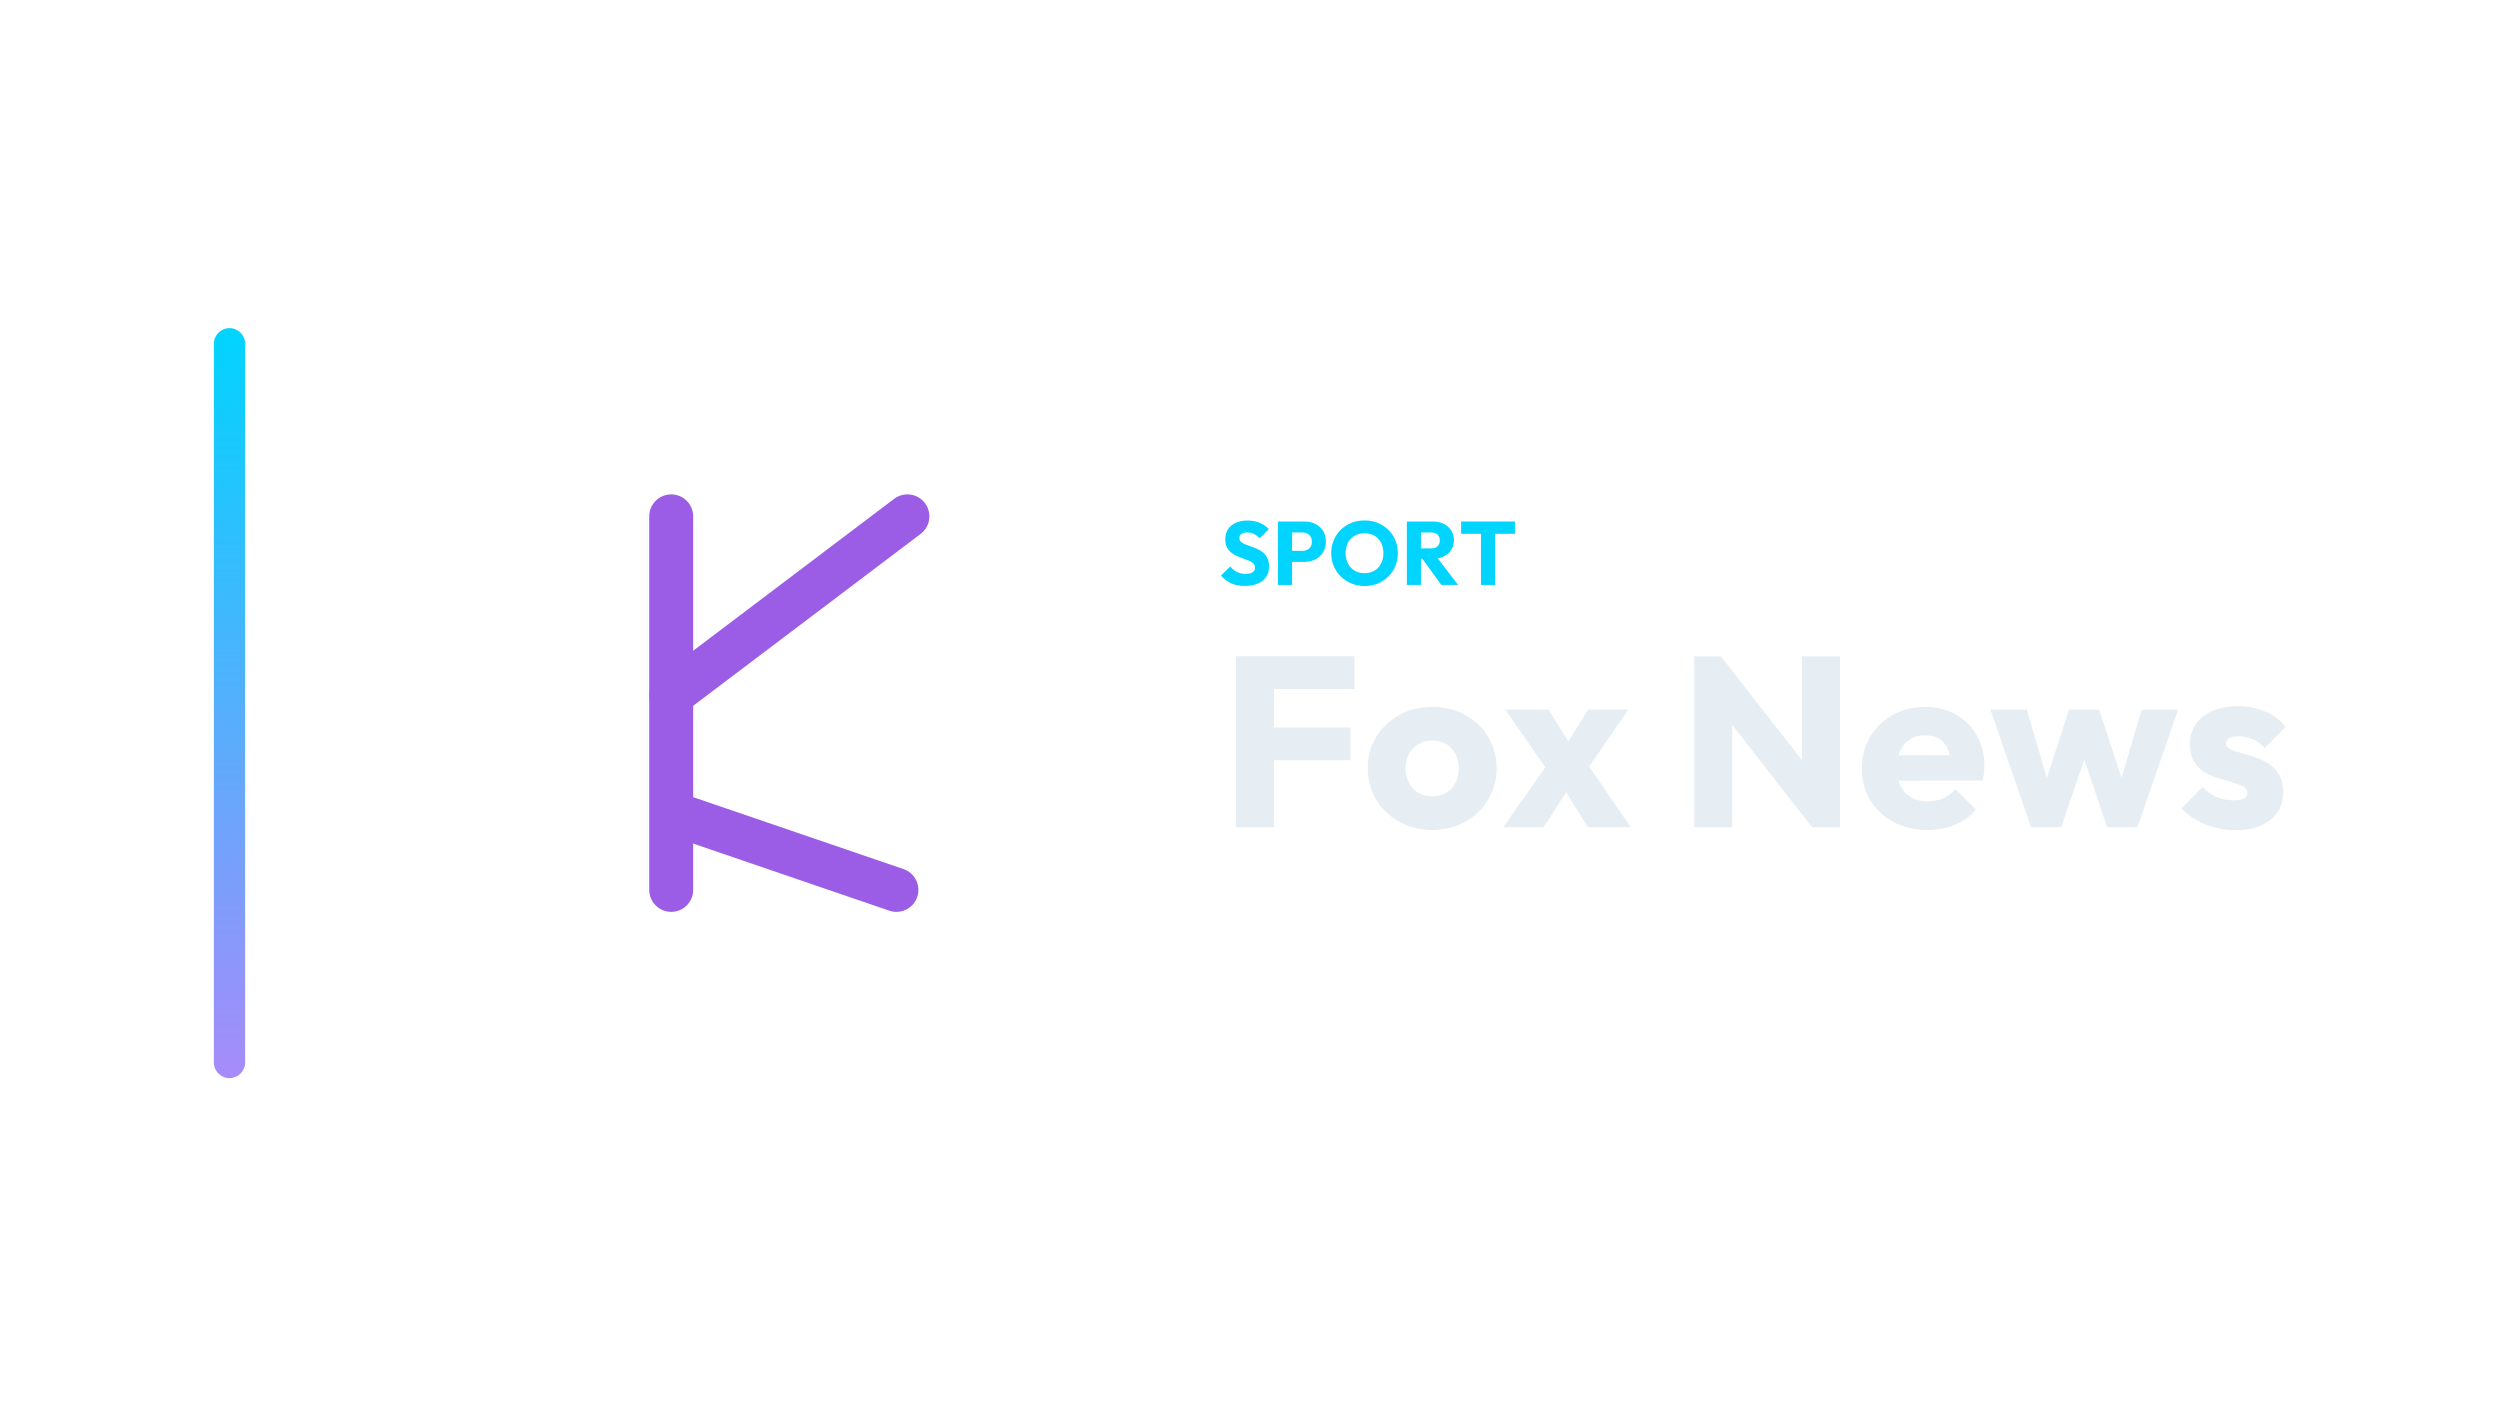
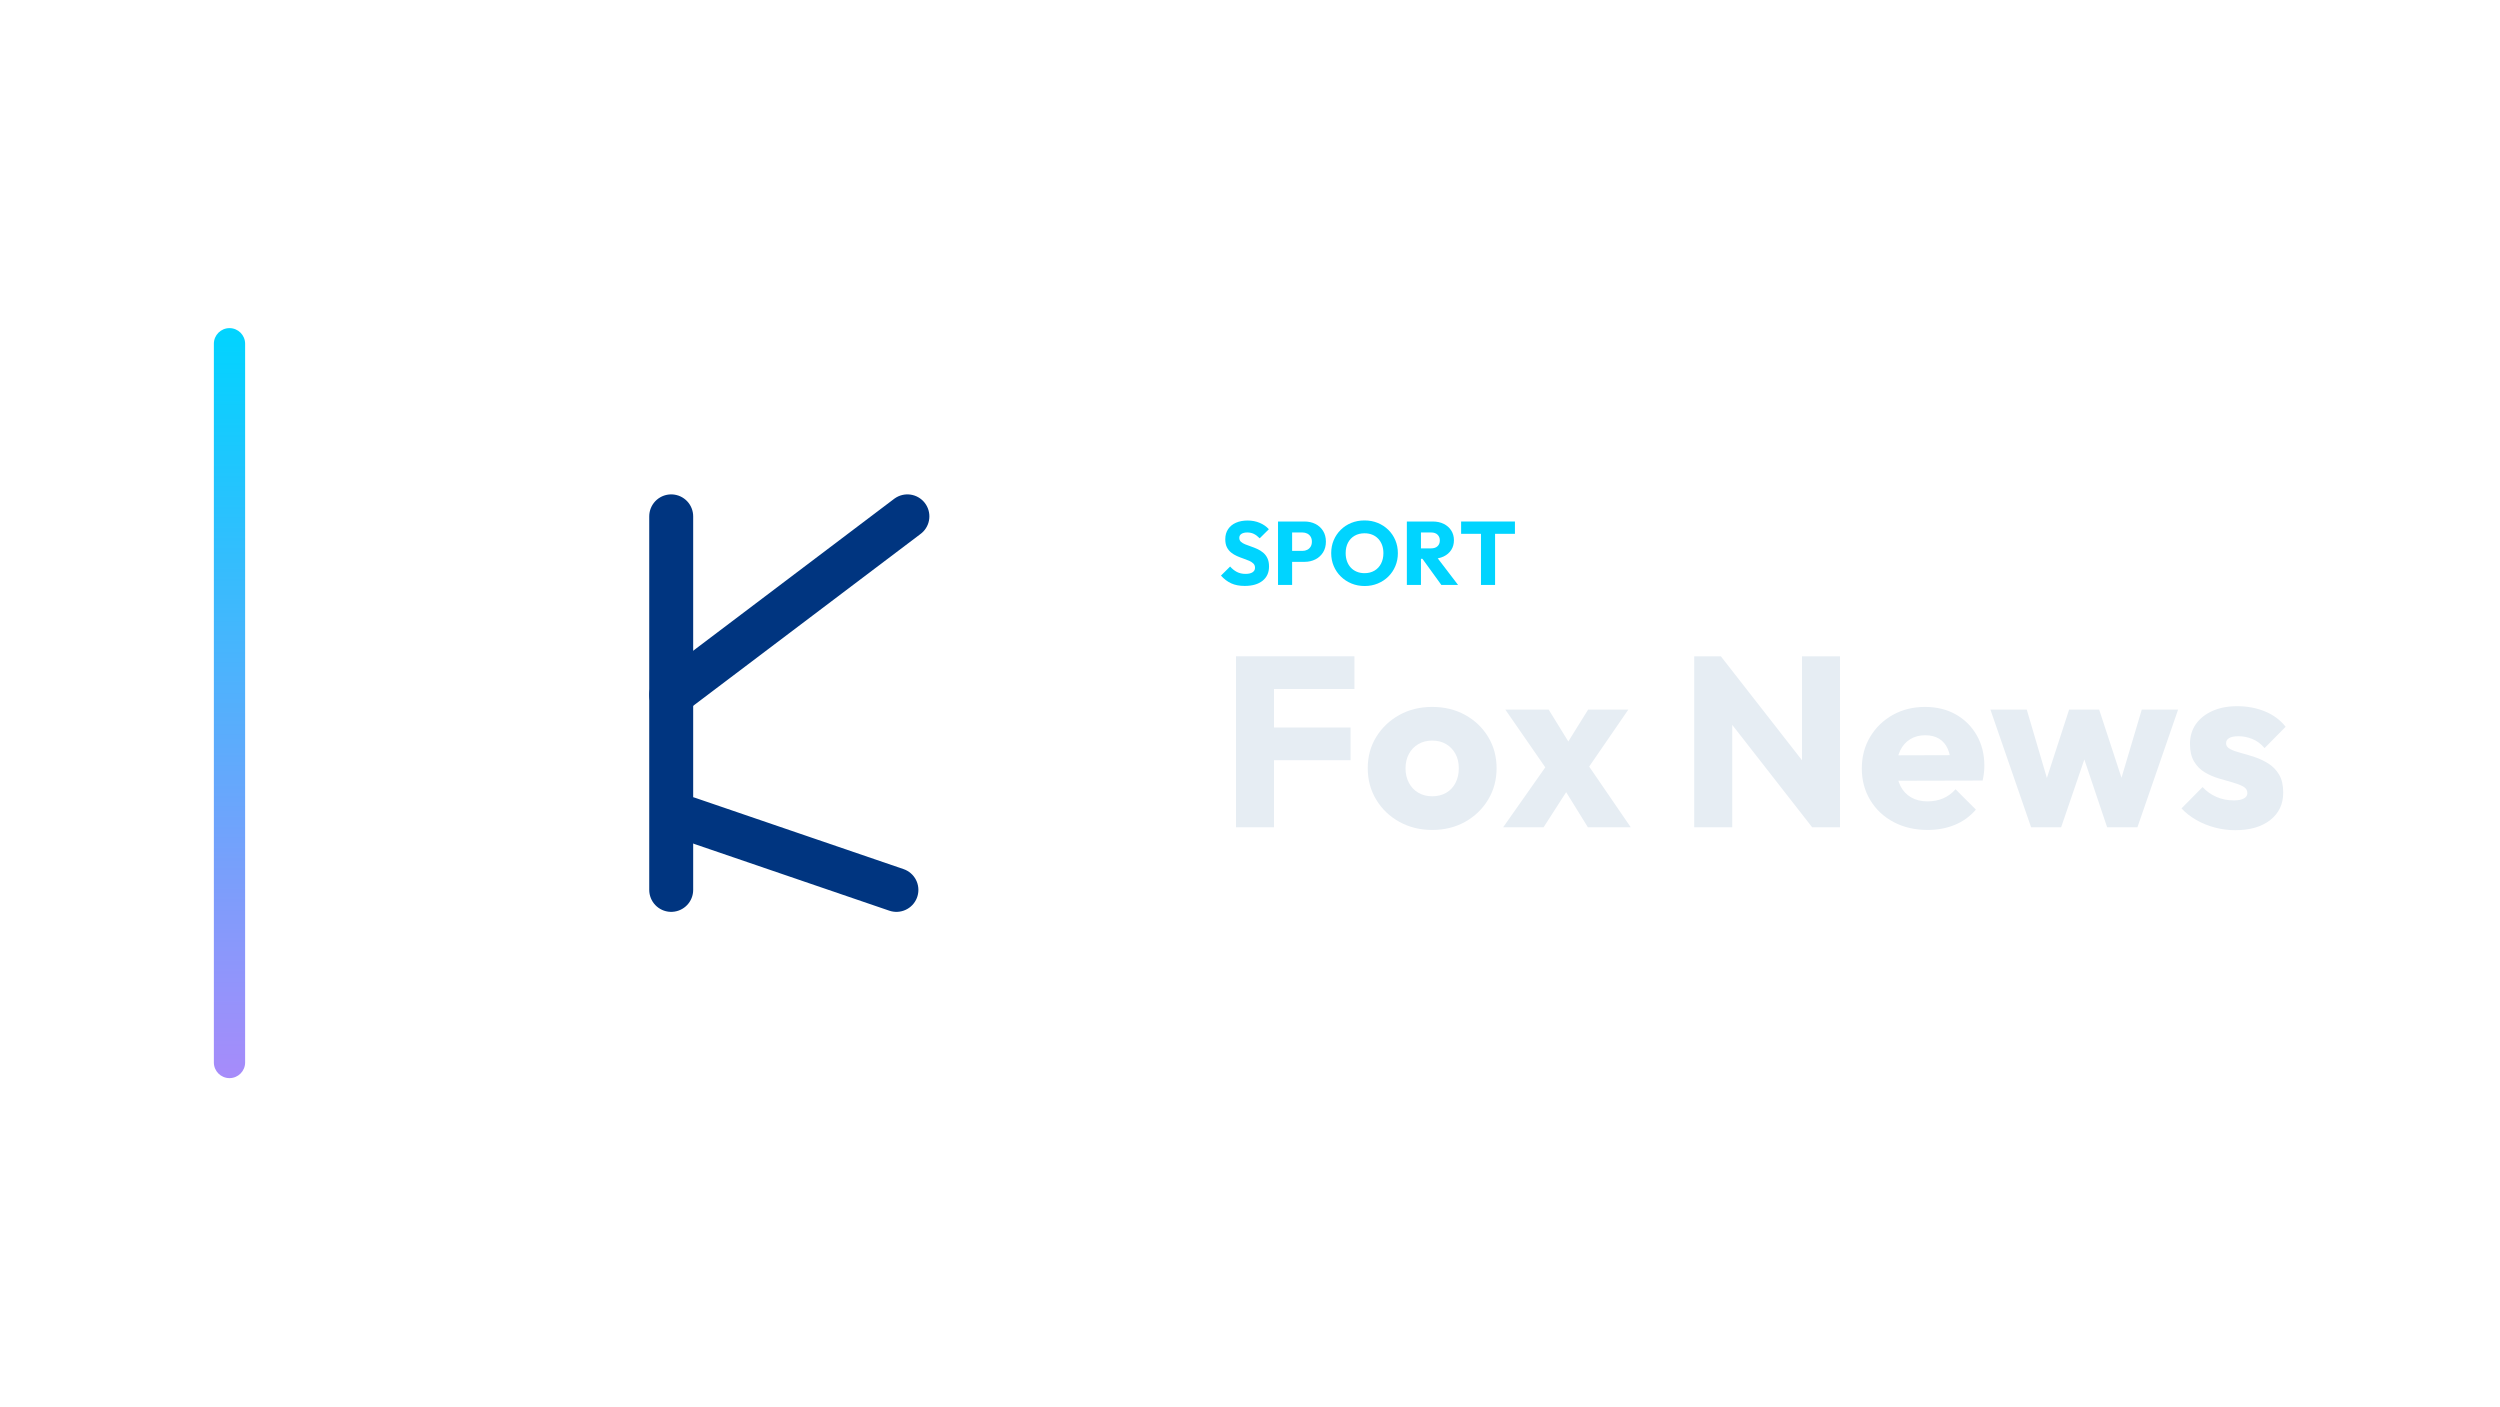
<svg xmlns="http://www.w3.org/2000/svg" width="1280" height="720" viewBox="0 0 1280 720">
  <g transform="translate(39.5,0.0)">
    <defs>
      <linearGradient id="cbRail" x1="0" y1="0" x2="0" y2="1">
        <stop offset="0%" stop-color="#00d4ff" />
        <stop offset="100%" stop-color="#a78bfa" />
      </linearGradient>
    </defs>
    <rect x="70" y="168" width="16" height="384" rx="8.0" fill="url(#cbRail)" />
    <g transform="translate(179,180) scale(0.70312)">
-       <path d="M 178 120 L 178 392" fill="none" stroke="#9B5DE5" stroke-width="32.0" stroke-linecap="round" stroke-linejoin="round" />
-       <path d="M 178 250 L 350 120" fill="none" stroke="#9B5DE5" stroke-width="32.0" stroke-linecap="round" stroke-linejoin="round" />
-       <path d="M 190 340 L 342 392" fill="none" stroke="#9B5DE5" stroke-width="32.0" stroke-linecap="round" stroke-linejoin="round" />
+       <path d="M 178 120 L 178 392" fill="none" stroke="#003580" stroke-width="32.0" stroke-linecap="round" stroke-linejoin="round" />
+       <path d="M 178 250 L 350 120" fill="none" stroke="#003580" stroke-width="32.0" stroke-linecap="round" stroke-linejoin="round" />
+       <path d="M 190 340 L 342 392" fill="none" stroke="#003580" stroke-width="32.0" stroke-linecap="round" stroke-linejoin="round" />
    </g>
    <path d="M597.778 299.996Q593.776 299.996 590.901 298.685Q588.026 297.374 585.634 294.706L590.326 290.06Q591.89 291.854 593.799 292.843Q595.708 293.832 598.238 293.832Q600.538 293.832 601.803 293.004Q603.068 292.176 603.068 290.704Q603.068 289.37 602.24 288.542Q601.412 287.714 600.055 287.116Q598.698 286.518 597.065 285.966Q595.432 285.414 593.822 284.701Q592.212 283.988 590.855 282.907Q589.498 281.826 588.67 280.193Q587.842 278.56 587.842 276.076Q587.842 273.086 589.291 270.924Q590.74 268.762 593.316 267.635Q595.892 266.508 599.25 266.508Q602.654 266.508 605.483 267.704Q608.312 268.9 610.152 270.97L605.46 275.616Q603.988 274.098 602.493 273.362Q600.998 272.626 599.112 272.626Q597.226 272.626 596.122 273.339Q595.018 274.052 595.018 275.386Q595.018 276.628 595.846 277.387Q596.674 278.146 598.031 278.698Q599.388 279.25 601.021 279.802Q602.654 280.354 604.264 281.09Q605.874 281.826 607.231 282.953Q608.588 284.08 609.416 285.805Q610.244 287.53 610.244 290.06Q610.244 294.706 606.932 297.351Q603.62 299.996 597.778 299.996Z" fill="#00d4ff" stroke="none" />
    <path d="M620.364 287.668V282.056H627.356Q628.69 282.056 629.794 281.504Q630.898 280.952 631.542 279.894Q632.186 278.836 632.186 277.318Q632.186 275.846 631.542 274.788Q630.898 273.73 629.794 273.178Q628.69 272.626 627.356 272.626H620.364V267.014H628.414Q631.496 267.014 633.98 268.256Q636.464 269.498 637.913 271.821Q639.362 274.144 639.362 277.318Q639.362 280.492 637.913 282.815Q636.464 285.138 633.98 286.403Q631.496 287.668 628.414 287.668ZM614.844 299.49V267.014H622.066V299.49Z" fill="#00d4ff" stroke="none" />
    <path d="M659.234 300.042Q655.554 300.042 652.449 298.754Q649.344 297.466 646.998 295.166Q644.652 292.866 643.364 289.807Q642.076 286.748 642.076 283.206Q642.076 279.618 643.364 276.582Q644.652 273.546 646.952 271.269Q649.252 268.992 652.357 267.727Q655.462 266.462 659.142 266.462Q662.776 266.462 665.881 267.727Q668.986 268.992 671.309 271.269Q673.632 273.546 674.92 276.605Q676.208 279.664 676.208 283.252Q676.208 286.794 674.92 289.853Q673.632 292.912 671.332 295.189Q669.032 297.466 665.927 298.754Q662.822 300.042 659.234 300.042ZM659.142 293.464Q662.04 293.464 664.225 292.176Q666.41 290.888 667.606 288.565Q668.802 286.242 668.802 283.206Q668.802 280.906 668.112 279.043Q667.422 277.18 666.134 275.823Q664.846 274.466 663.075 273.753Q661.304 273.04 659.142 273.04Q656.244 273.04 654.059 274.305Q651.874 275.57 650.678 277.847Q649.482 280.124 649.482 283.206Q649.482 285.506 650.172 287.392Q650.862 289.278 652.127 290.635Q653.392 291.992 655.186 292.728Q656.98 293.464 659.142 293.464Z" fill="#00d4ff" stroke="none" />
    <path d="M686.328 286.104V280.768H693.182Q695.344 280.768 696.517 279.664Q697.69 278.56 697.69 276.674Q697.69 274.926 696.54 273.776Q695.39 272.626 693.228 272.626H686.328V267.014H694.056Q697.276 267.014 699.714 268.233Q702.152 269.452 703.532 271.614Q704.912 273.776 704.912 276.582Q704.912 279.434 703.532 281.573Q702.152 283.712 699.668 284.908Q697.184 286.104 693.826 286.104ZM680.808 299.49V267.014H688.03V299.49ZM698.472 299.49 688.352 285.506 694.976 283.712 707.028 299.49Z" fill="#00d4ff" stroke="none" />
    <path d="M718.758 299.49V267.474H725.98V299.49ZM708.592 273.316V267.014H736.146V273.316Z" fill="#00d4ff" stroke="none" />
    <path d="M593.33 423.57V336.026H612.798V423.57ZM608.21 389.222V372.482H651.982V389.222ZM608.21 352.766V336.026H653.966V352.766Z" fill="#E6EDF3" stroke="none" />
    <path d="M693.77 424.934Q684.47 424.934 676.968 420.78Q669.466 416.626 665.126 409.434Q660.786 402.242 660.786 393.314Q660.786 384.386 665.126 377.318Q669.466 370.25 676.906 366.096Q684.346 361.942 693.77 361.942Q703.194 361.942 710.634 366.034Q718.074 370.126 722.414 377.256Q726.754 384.386 726.754 393.314Q726.754 402.242 722.414 409.434Q718.074 416.626 710.634 420.78Q703.194 424.934 693.77 424.934ZM693.77 407.698Q697.862 407.698 700.962 405.9Q704.062 404.102 705.736 400.816Q707.41 397.53 707.41 393.314Q707.41 389.098 705.674 385.936Q703.938 382.774 700.9 380.976Q697.862 379.178 693.77 379.178Q689.802 379.178 686.702 380.976Q683.602 382.774 681.866 385.998Q680.13 389.222 680.13 393.438Q680.13 397.53 681.866 400.816Q683.602 404.102 686.702 405.9Q689.802 407.698 693.77 407.698Z" fill="#E6EDF3" stroke="none" />
    <path d="M773.502 423.57 758.994 400.134 754.902 397.53 731.218 363.306H753.414L766.93 385.254L770.898 387.734L795.45 423.57ZM730.102 423.57 754.778 388.478 765.566 400.63 750.81 423.57ZM770.774 397.406 759.986 385.254 773.626 363.306H794.21Z" fill="#E6EDF3" stroke="none" />
    <path d="M827.938 423.57V336.026H841.578L847.406 353.51V423.57ZM888.326 423.57 836.742 357.478 841.578 336.026 893.162 402.118ZM888.326 423.57 883.118 406.086V336.026H902.586V423.57Z" fill="#E6EDF3" stroke="none" />
    <path d="M947.474 424.934Q937.678 424.934 930.052 420.904Q922.426 416.874 918.086 409.682Q913.746 402.49 913.746 393.438Q913.746 384.386 918.024 377.256Q922.302 370.126 929.618 366.034Q936.934 361.942 946.11 361.942Q955.038 361.942 961.858 365.786Q968.678 369.63 972.584 376.45Q976.49 383.27 976.49 392.074Q976.49 393.686 976.304 395.484Q976.118 397.282 975.622 399.638L923.666 399.762V386.742L967.562 386.618L959.378 392.074Q959.254 386.866 957.766 383.456Q956.278 380.046 953.364 378.248Q950.45 376.45 946.234 376.45Q941.77 376.45 938.484 378.496Q935.198 380.542 933.4 384.262Q931.602 387.982 931.602 393.314Q931.602 398.646 933.524 402.428Q935.446 406.21 938.98 408.256Q942.514 410.302 947.35 410.302Q951.814 410.302 955.41 408.752Q959.006 407.202 961.734 404.102L972.15 414.518Q967.686 419.726 961.362 422.33Q955.038 424.934 947.474 424.934Z" fill="#E6EDF3" stroke="none" />
    <path d="M1000.422 423.57 979.59 363.306H998.19L1011.086 407.078L1005.63 407.202L1019.89 363.306H1035.266L1049.65 407.202L1044.07 407.078L1057.09 363.306H1075.69L1054.858 423.57H1039.358L1025.346 381.906H1030.058L1015.798 423.57Z" fill="#E6EDF3" stroke="none" />
    <path d="M1104.954 425.058Q1099.622 425.058 1094.476 423.694Q1089.33 422.33 1084.928 419.788Q1080.526 417.246 1077.426 413.898L1088.214 402.986Q1091.19 406.21 1095.282 408.008Q1099.374 409.806 1104.21 409.806Q1107.558 409.806 1109.356 408.814Q1111.154 407.822 1111.154 406.086Q1111.154 403.854 1108.984 402.676Q1106.814 401.498 1103.466 400.568Q1100.118 399.638 1096.398 398.522Q1092.678 397.406 1089.33 395.422Q1085.982 393.438 1083.874 389.904Q1081.766 386.37 1081.766 380.914Q1081.766 375.086 1084.742 370.808Q1087.718 366.53 1093.174 364.05Q1098.63 361.57 1105.946 361.57Q1113.634 361.57 1120.144 364.236Q1126.654 366.902 1130.746 372.11L1119.958 383.022Q1117.106 379.674 1113.572 378.31Q1110.038 376.946 1106.69 376.946Q1103.466 376.946 1101.854 377.876Q1100.242 378.806 1100.242 380.542Q1100.242 382.402 1102.35 383.518Q1104.458 384.634 1107.806 385.502Q1111.154 386.37 1114.874 387.61Q1118.594 388.85 1121.942 390.958Q1125.29 393.066 1127.398 396.6Q1129.506 400.134 1129.506 405.838Q1129.506 414.642 1122.872 419.85Q1116.238 425.058 1104.954 425.058Z" fill="#E6EDF3" stroke="none" />
  </g>
</svg>
